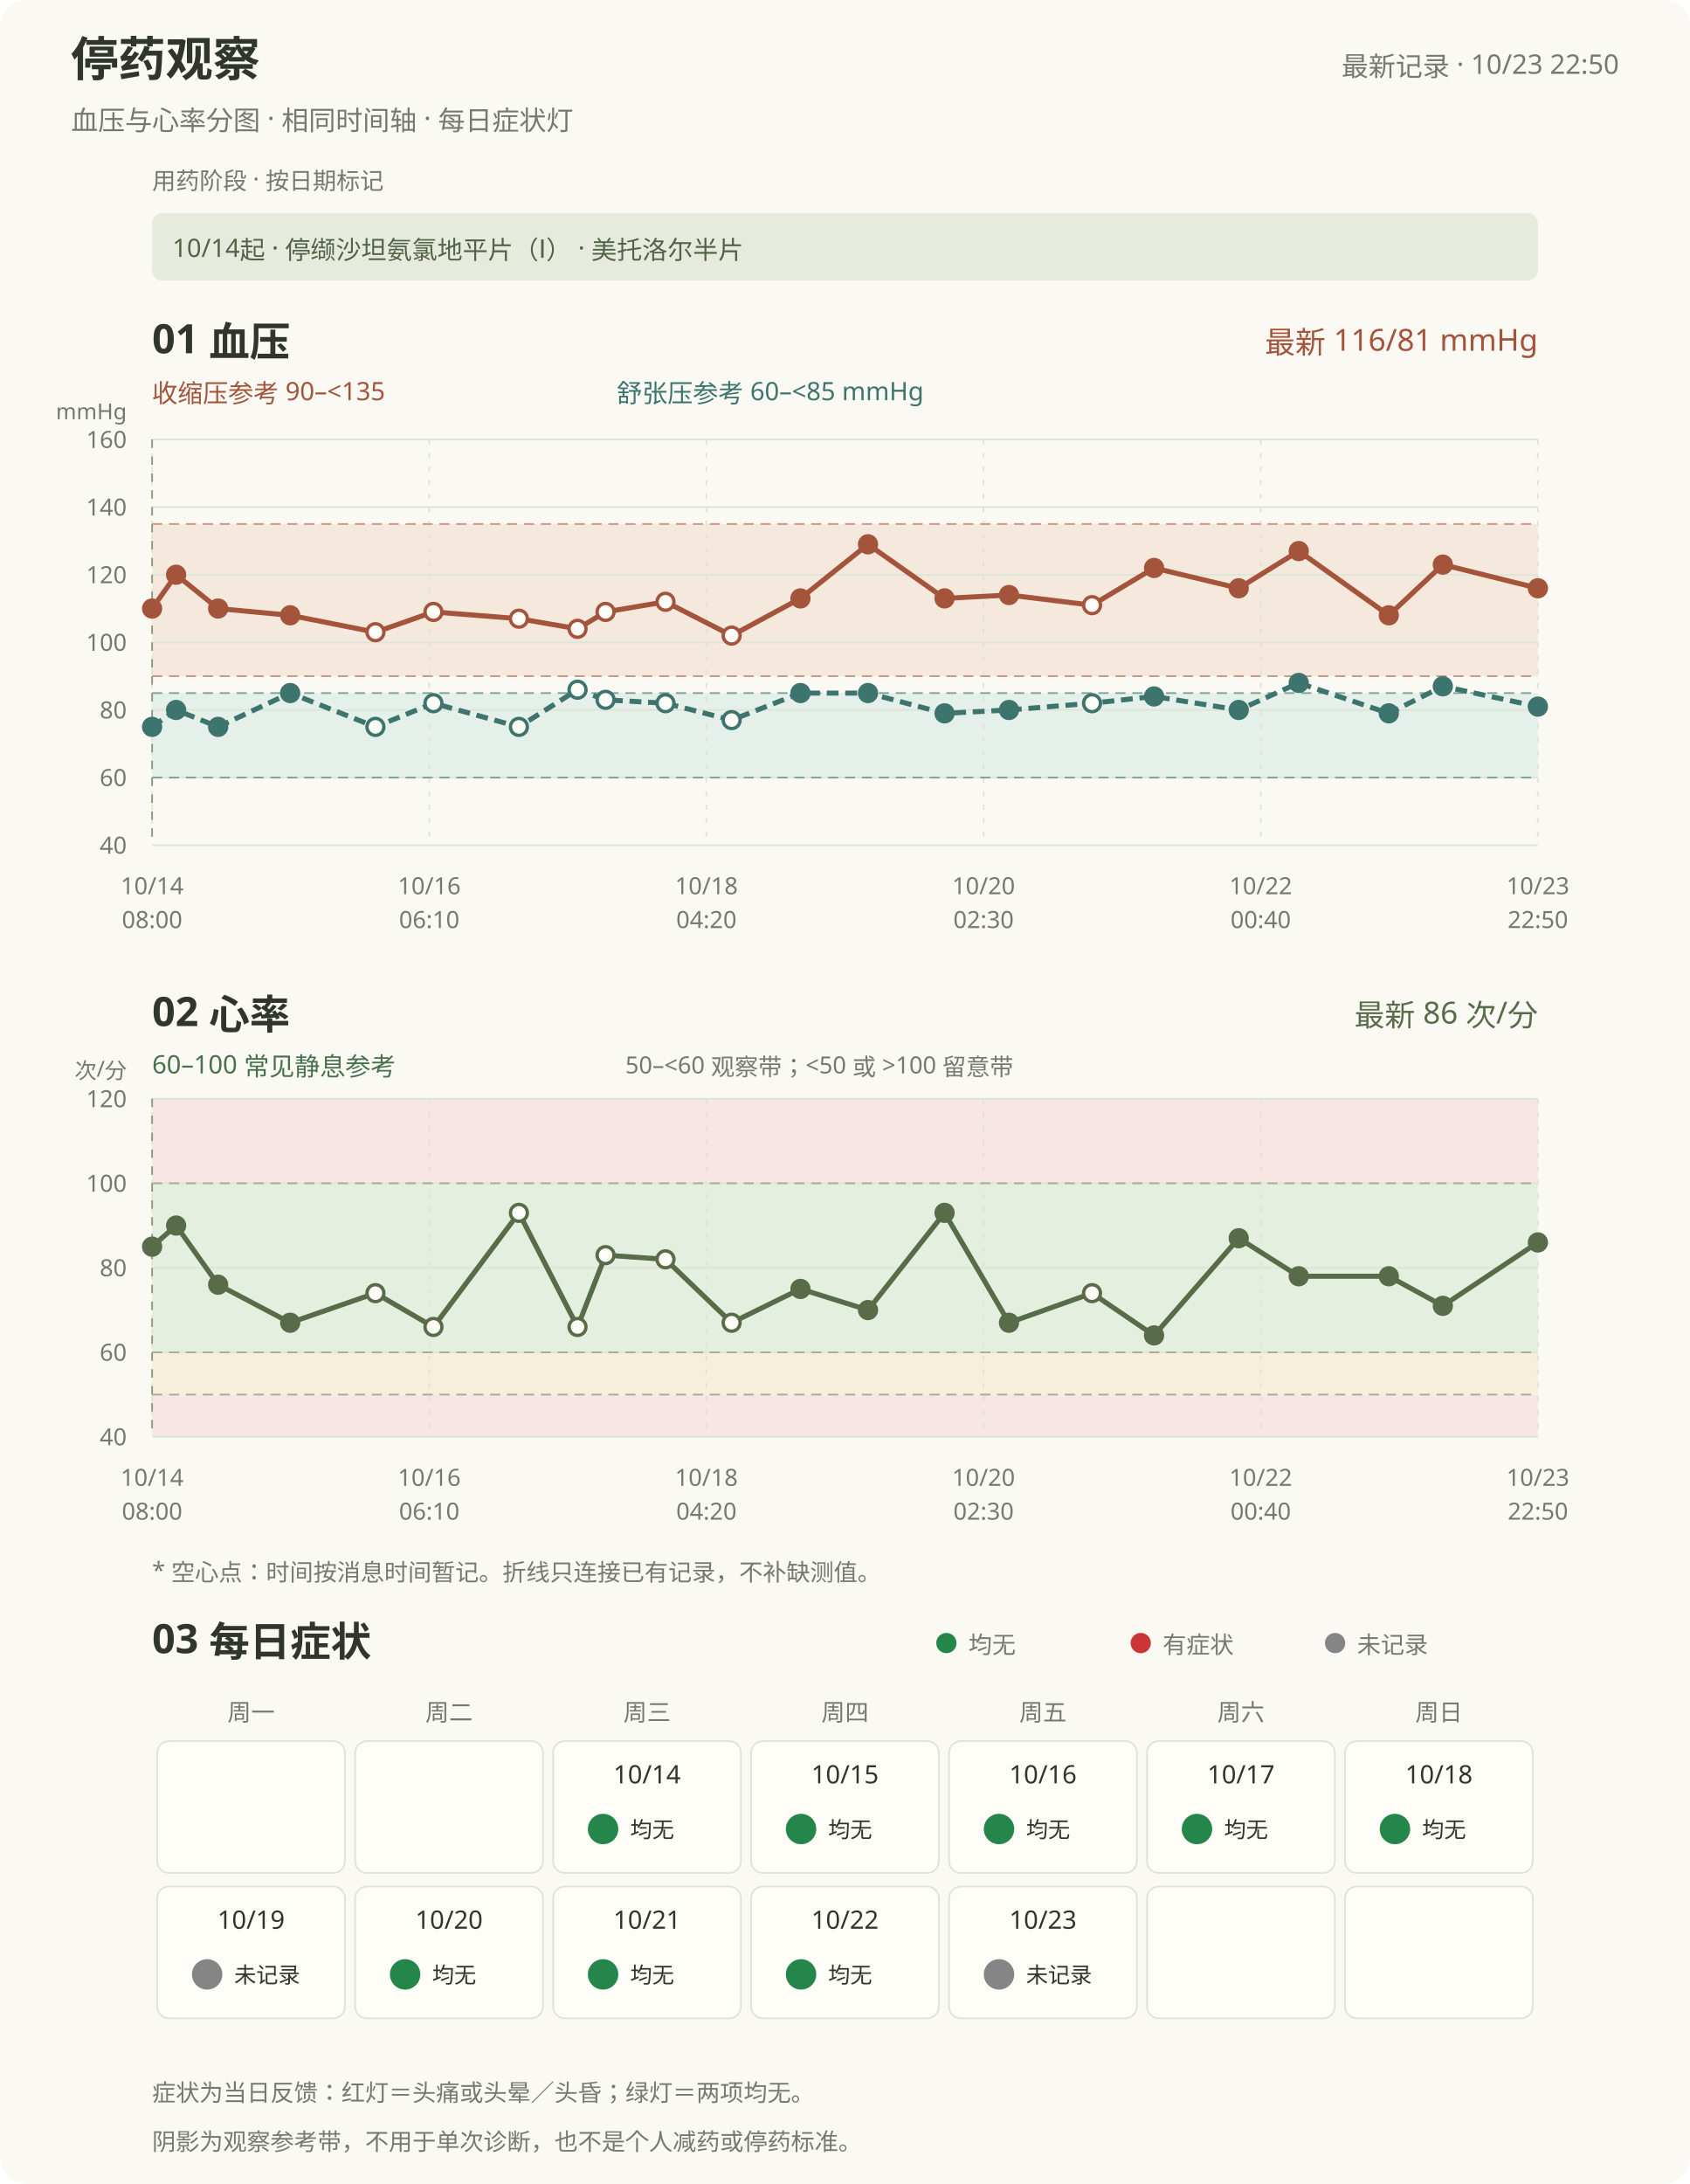
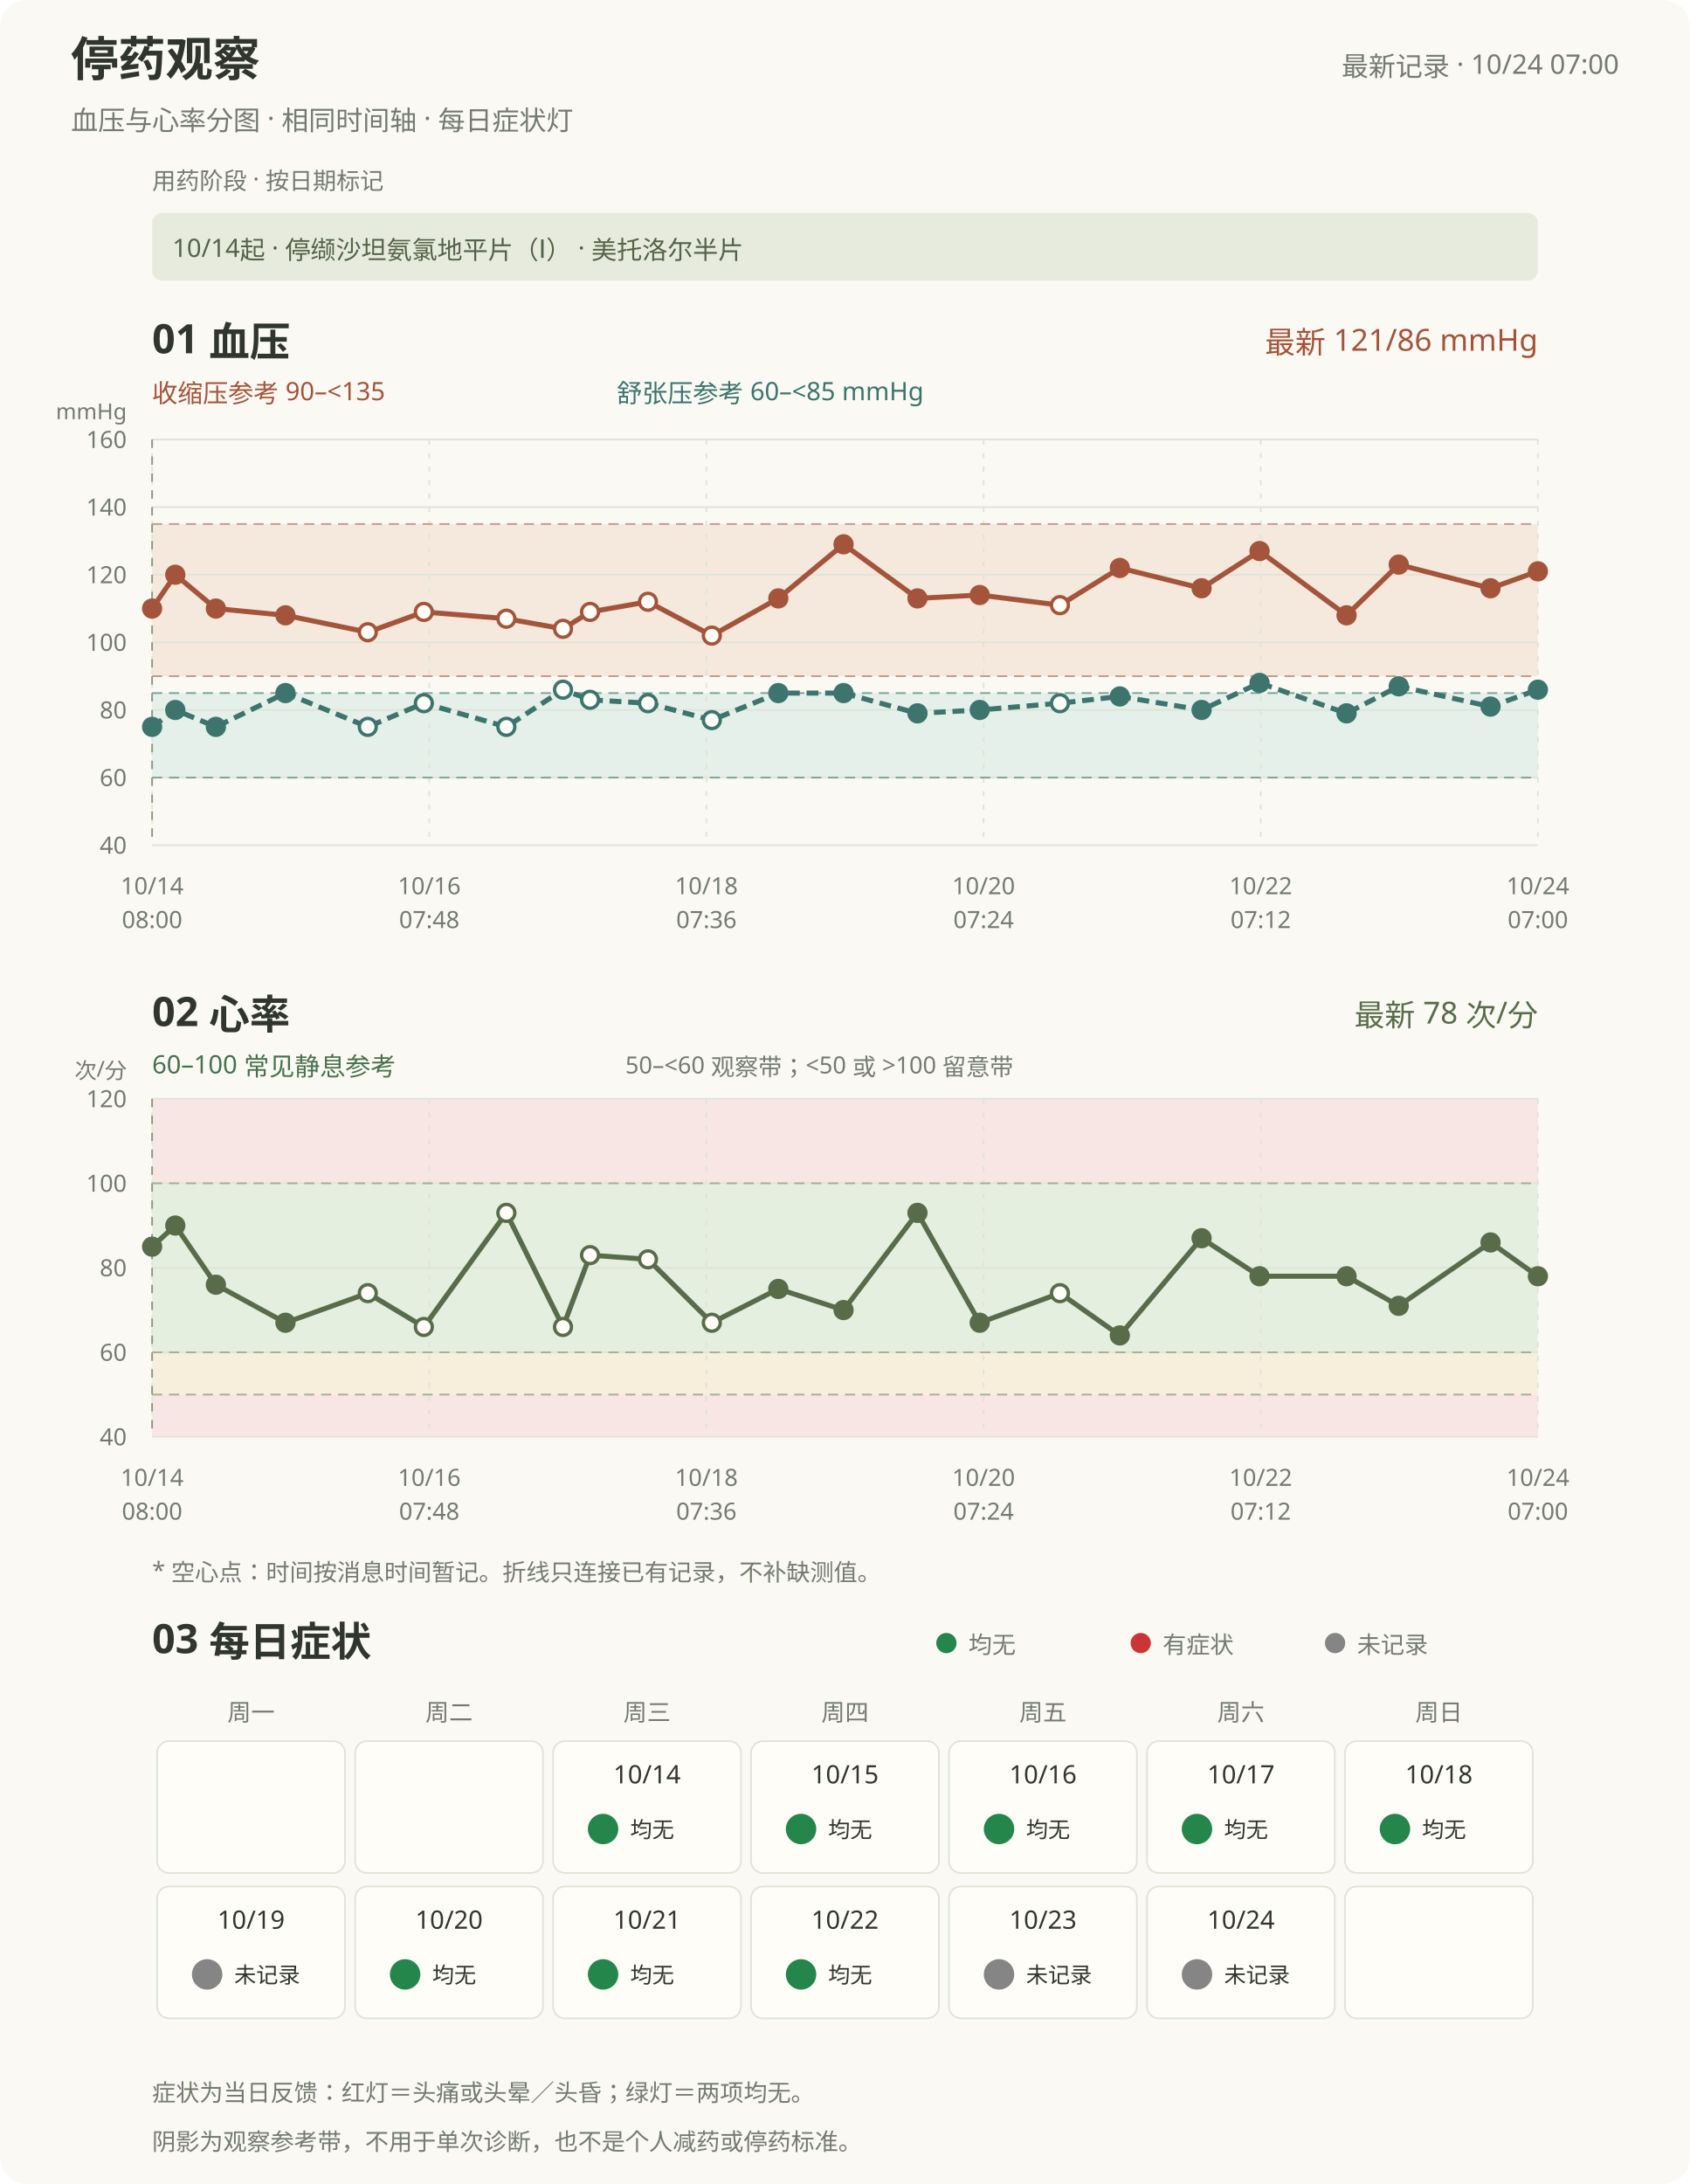
<svg xmlns="http://www.w3.org/2000/svg" viewBox="0 0 1000 1292" role="img" aria-labelledby="title desc">
  <rect width="1000" height="1292" rx="16" fill="#faf9f4" />
  <g font-family="system-ui,Microsoft YaHei,sans-serif" fill="#30362d">
    <text x="42" y="45" font-size="28" fill="#30362d" font-weight="600">停药观察</text>
-     <text x="958" y="45" font-size="16" fill="#747b6e" text-anchor="end">最新记录 · 10/23 22:50</text>
+     <text x="958" y="45" font-size="16" fill="#747b6e" text-anchor="end">最新记录 · 10/24 07:00</text>
    <text x="42" y="77" font-size="16" fill="#747b6e">血压与心率分图 · 相同时间轴 · 每日症状灯</text>
    <text x="90" y="112" font-size="14" fill="#747b6e">用药阶段 · 按日期标记</text>
    <rect x="90" y="126" width="820" height="40" rx="6" fill="#e7ebde" />
    <text x="102" y="152" font-size="15" fill="#536347">10/14起 · 停缬沙坦氨氯地平片（Ⅰ） · 美托洛尔半片</text>
    <text x="90" y="209" font-size="24" fill="#30362d" font-weight="600">01  血压</text>
-     <text x="910" y="209" font-size="18" fill="#a4543a" text-anchor="end">最新 116/81 mmHg</text>
+     <text x="910" y="209" font-size="18" fill="#a4543a" text-anchor="end">最新 121/86 mmHg</text>
    <text x="90" y="238" font-size="15" fill="#a4543a">收缩压参考 90–&lt;135</text>
    <text x="365" y="238" font-size="15" fill="#3d746e">舒张压参考 60–&lt;85 mmHg</text>
    <rect data-band="systolic-90-135" x="90" y="310" width="820" height="90" fill="#f5e9de" />
    <rect data-band="diastolic-60-85" x="90" y="410" width="820" height="50" fill="#e4f0e9" />
    <text x="75" y="248" font-size="13" fill="#747b6e" text-anchor="end">mmHg</text>
    <line x1="90" y1="500" x2="910" y2="500" stroke="#dfe4d8" />
    <text x="75" y="505" font-size="14" fill="#747b6e" text-anchor="end">40</text>
    <line x1="90" y1="460" x2="910" y2="460" stroke="#dfe4d8" />
    <text x="75" y="465" font-size="14" fill="#747b6e" text-anchor="end">60</text>
    <line x1="90" y1="420" x2="910" y2="420" stroke="#dfe4d8" />
    <text x="75" y="425" font-size="14" fill="#747b6e" text-anchor="end">80</text>
    <line x1="90" y1="380" x2="910" y2="380" stroke="#dfe4d8" />
    <text x="75" y="385" font-size="14" fill="#747b6e" text-anchor="end">100</text>
    <line x1="90" y1="340" x2="910" y2="340" stroke="#dfe4d8" />
    <text x="75" y="345" font-size="14" fill="#747b6e" text-anchor="end">120</text>
    <line x1="90" y1="300" x2="910" y2="300" stroke="#dfe4d8" />
    <text x="75" y="305" font-size="14" fill="#747b6e" text-anchor="end">140</text>
    <line x1="90" y1="260" x2="910" y2="260" stroke="#dfe4d8" />
    <text x="75" y="265" font-size="14" fill="#747b6e" text-anchor="end">160</text>
    <line x1="90" y1="260" x2="90" y2="500" stroke="#dfe4d8" stroke-dasharray="3 5" />
    <text x="90" y="529" font-size="14" fill="#747b6e" text-anchor="middle">10/14</text>
    <text x="90" y="549" font-size="14" fill="#747b6e" text-anchor="middle">08:00</text>
    <line x1="254" y1="260" x2="254" y2="500" stroke="#dfe4d8" stroke-dasharray="3 5" />
    <text x="254" y="529" font-size="14" fill="#747b6e" text-anchor="middle">10/16</text>
-     <text x="254" y="549" font-size="14" fill="#747b6e" text-anchor="middle">06:10</text>
+     <text x="254" y="549" font-size="14" fill="#747b6e" text-anchor="middle">07:48</text>
    <line x1="418" y1="260" x2="418" y2="500" stroke="#dfe4d8" stroke-dasharray="3 5" />
    <text x="418" y="529" font-size="14" fill="#747b6e" text-anchor="middle">10/18</text>
-     <text x="418" y="549" font-size="14" fill="#747b6e" text-anchor="middle">04:20</text>
+     <text x="418" y="549" font-size="14" fill="#747b6e" text-anchor="middle">07:36</text>
    <line x1="582" y1="260" x2="582" y2="500" stroke="#dfe4d8" stroke-dasharray="3 5" />
    <text x="582" y="529" font-size="14" fill="#747b6e" text-anchor="middle">10/20</text>
-     <text x="582" y="549" font-size="14" fill="#747b6e" text-anchor="middle">02:30</text>
+     <text x="582" y="549" font-size="14" fill="#747b6e" text-anchor="middle">07:24</text>
    <line x1="746" y1="260" x2="746" y2="500" stroke="#dfe4d8" stroke-dasharray="3 5" />
    <text x="746" y="529" font-size="14" fill="#747b6e" text-anchor="middle">10/22</text>
-     <text x="746" y="549" font-size="14" fill="#747b6e" text-anchor="middle">00:40</text>
+     <text x="746" y="549" font-size="14" fill="#747b6e" text-anchor="middle">07:12</text>
    <line x1="910" y1="260" x2="910" y2="500" stroke="#dfe4d8" stroke-dasharray="3 5" />
-     <text x="910" y="529" font-size="14" fill="#747b6e" text-anchor="middle">10/23</text>
-     <text x="910" y="549" font-size="14" fill="#747b6e" text-anchor="middle">22:50</text>
+     <text x="910" y="529" font-size="14" fill="#747b6e" text-anchor="middle">10/24</text>
+     <text x="910" y="549" font-size="14" fill="#747b6e" text-anchor="middle">07:00</text>
    <line x1="90" y1="260" x2="90" y2="500" stroke="#8d997c" stroke-dasharray="5 5" />
    <line x1="90" y1="400" x2="910" y2="400" stroke="#c49a82" stroke-dasharray="6 4" />
    <line x1="90" y1="310" x2="910" y2="310" stroke="#c49a82" stroke-dasharray="6 4" />
    <line x1="90" y1="460" x2="910" y2="460" stroke="#7ca296" stroke-dasharray="6 4" />
    <line x1="90" y1="410" x2="910" y2="410" stroke="#7ca296" stroke-dasharray="6 4" />
-     <polyline data-series="systolic" points="90,360 104.209,340 129.076,360 171.704,364 222.147,374 256.487,362 307.048,366 341.743,372 358.321,362 393.785,356 432.92,376 473.653,354 513.617,322 558.91,354 597.038,352 646.179,358 682.887,336 732.975,348 768.498,326 821.783,364 853.755,334 910,348" fill="none" stroke="#a4543a" stroke-width="3" stroke-linejoin="round" />
+     <polyline data-series="systolic" points="90,360 103.724,340 127.741,360 168.912,364 217.632,374 250.798,362 299.632,366 333.141,372 349.152,362 383.404,356 421.202,376 460.544,354 499.142,322 542.887,354 579.713,352 627.174,358 662.628,336 711.004,348 745.314,326 796.778,364 827.657,334 881.98,348 910,338" fill="none" stroke="#a4543a" stroke-width="3" stroke-linejoin="round" />
    <circle data-reading="systolic" cx="90" cy="360" r="5" stroke="#a4543a" stroke-width="2" fill="#a4543a" />
-     <circle data-reading="systolic" cx="104.209" cy="340" r="5" stroke="#a4543a" stroke-width="2" fill="#a4543a" />
-     <circle data-reading="systolic" cx="129.076" cy="360" r="5" stroke="#a4543a" stroke-width="2" fill="#a4543a" />
-     <circle data-reading="systolic" cx="171.704" cy="364" r="5" stroke="#a4543a" stroke-width="2" fill="#a4543a" />
-     <circle data-reading="systolic" cx="222.147" cy="374" r="5" stroke="#a4543a" stroke-width="2" fill="#fffdf7" />
-     <circle data-reading="systolic" cx="256.487" cy="362" r="5" stroke="#a4543a" stroke-width="2" fill="#fffdf7" />
-     <circle data-reading="systolic" cx="307.048" cy="366" r="5" stroke="#a4543a" stroke-width="2" fill="#fffdf7" />
-     <circle data-reading="systolic" cx="341.743" cy="372" r="5" stroke="#a4543a" stroke-width="2" fill="#fffdf7" />
-     <circle data-reading="systolic" cx="358.321" cy="362" r="5" stroke="#a4543a" stroke-width="2" fill="#fffdf7" />
-     <circle data-reading="systolic" cx="393.785" cy="356" r="5" stroke="#a4543a" stroke-width="2" fill="#fffdf7" />
-     <circle data-reading="systolic" cx="432.92" cy="376" r="5" stroke="#a4543a" stroke-width="2" fill="#fffdf7" />
-     <circle data-reading="systolic" cx="473.653" cy="354" r="5" stroke="#a4543a" stroke-width="2" fill="#a4543a" />
-     <circle data-reading="systolic" cx="513.617" cy="322" r="5" stroke="#a4543a" stroke-width="2" fill="#a4543a" />
-     <circle data-reading="systolic" cx="558.91" cy="354" r="5" stroke="#a4543a" stroke-width="2" fill="#a4543a" />
-     <circle data-reading="systolic" cx="597.038" cy="352" r="5" stroke="#a4543a" stroke-width="2" fill="#a4543a" />
-     <circle data-reading="systolic" cx="646.179" cy="358" r="5" stroke="#a4543a" stroke-width="2" fill="#fffdf7" />
-     <circle data-reading="systolic" cx="682.887" cy="336" r="5" stroke="#a4543a" stroke-width="2" fill="#a4543a" />
-     <circle data-reading="systolic" cx="732.975" cy="348" r="5" stroke="#a4543a" stroke-width="2" fill="#a4543a" />
-     <circle data-reading="systolic" cx="768.498" cy="326" r="5" stroke="#a4543a" stroke-width="2" fill="#a4543a" />
-     <circle data-reading="systolic" cx="821.783" cy="364" r="5" stroke="#a4543a" stroke-width="2" fill="#a4543a" />
-     <circle data-reading="systolic" cx="853.755" cy="334" r="5" stroke="#a4543a" stroke-width="2" fill="#a4543a" />
-     <circle data-reading="systolic" cx="910" cy="348" r="5" stroke="#a4543a" stroke-width="2" fill="#a4543a" />
-     <polyline data-series="diastolic" points="90,430 104.209,420 129.076,430 171.704,410 222.147,430 256.487,416 307.048,430 341.743,408 358.321,414 393.785,416 432.92,426 473.653,410 513.617,410 558.91,422 597.038,420 646.179,416 682.887,412 732.975,420 768.498,404 821.783,422 853.755,406 910,418" fill="none" stroke="#3d746e" stroke-width="3" stroke-linejoin="round" stroke-dasharray="7 4" />
+     <circle data-reading="systolic" cx="103.724" cy="340" r="5" stroke="#a4543a" stroke-width="2" fill="#a4543a" />
+     <circle data-reading="systolic" cx="127.741" cy="360" r="5" stroke="#a4543a" stroke-width="2" fill="#a4543a" />
+     <circle data-reading="systolic" cx="168.912" cy="364" r="5" stroke="#a4543a" stroke-width="2" fill="#a4543a" />
+     <circle data-reading="systolic" cx="217.632" cy="374" r="5" stroke="#a4543a" stroke-width="2" fill="#fffdf7" />
+     <circle data-reading="systolic" cx="250.798" cy="362" r="5" stroke="#a4543a" stroke-width="2" fill="#fffdf7" />
+     <circle data-reading="systolic" cx="299.632" cy="366" r="5" stroke="#a4543a" stroke-width="2" fill="#fffdf7" />
+     <circle data-reading="systolic" cx="333.141" cy="372" r="5" stroke="#a4543a" stroke-width="2" fill="#fffdf7" />
+     <circle data-reading="systolic" cx="349.152" cy="362" r="5" stroke="#a4543a" stroke-width="2" fill="#fffdf7" />
+     <circle data-reading="systolic" cx="383.404" cy="356" r="5" stroke="#a4543a" stroke-width="2" fill="#fffdf7" />
+     <circle data-reading="systolic" cx="421.202" cy="376" r="5" stroke="#a4543a" stroke-width="2" fill="#fffdf7" />
+     <circle data-reading="systolic" cx="460.544" cy="354" r="5" stroke="#a4543a" stroke-width="2" fill="#a4543a" />
+     <circle data-reading="systolic" cx="499.142" cy="322" r="5" stroke="#a4543a" stroke-width="2" fill="#a4543a" />
+     <circle data-reading="systolic" cx="542.887" cy="354" r="5" stroke="#a4543a" stroke-width="2" fill="#a4543a" />
+     <circle data-reading="systolic" cx="579.713" cy="352" r="5" stroke="#a4543a" stroke-width="2" fill="#a4543a" />
+     <circle data-reading="systolic" cx="627.174" cy="358" r="5" stroke="#a4543a" stroke-width="2" fill="#fffdf7" />
+     <circle data-reading="systolic" cx="662.628" cy="336" r="5" stroke="#a4543a" stroke-width="2" fill="#a4543a" />
+     <circle data-reading="systolic" cx="711.004" cy="348" r="5" stroke="#a4543a" stroke-width="2" fill="#a4543a" />
+     <circle data-reading="systolic" cx="745.314" cy="326" r="5" stroke="#a4543a" stroke-width="2" fill="#a4543a" />
+     <circle data-reading="systolic" cx="796.778" cy="364" r="5" stroke="#a4543a" stroke-width="2" fill="#a4543a" />
+     <circle data-reading="systolic" cx="827.657" cy="334" r="5" stroke="#a4543a" stroke-width="2" fill="#a4543a" />
+     <circle data-reading="systolic" cx="881.98" cy="348" r="5" stroke="#a4543a" stroke-width="2" fill="#a4543a" />
+     <circle data-reading="systolic" cx="910" cy="338" r="5" stroke="#a4543a" stroke-width="2" fill="#a4543a" />
+     <polyline data-series="diastolic" points="90,430 103.724,420 127.741,430 168.912,410 217.632,430 250.798,416 299.632,430 333.141,408 349.152,414 383.404,416 421.202,426 460.544,410 499.142,410 542.887,422 579.713,420 627.174,416 662.628,412 711.004,420 745.314,404 796.778,422 827.657,406 881.98,418 910,408" fill="none" stroke="#3d746e" stroke-width="3" stroke-linejoin="round" stroke-dasharray="7 4" />
    <circle data-reading="diastolic" cx="90" cy="430" r="5" stroke="#3d746e" stroke-width="2" fill="#3d746e" />
-     <circle data-reading="diastolic" cx="104.209" cy="420" r="5" stroke="#3d746e" stroke-width="2" fill="#3d746e" />
-     <circle data-reading="diastolic" cx="129.076" cy="430" r="5" stroke="#3d746e" stroke-width="2" fill="#3d746e" />
-     <circle data-reading="diastolic" cx="171.704" cy="410" r="5" stroke="#3d746e" stroke-width="2" fill="#3d746e" />
-     <circle data-reading="diastolic" cx="222.147" cy="430" r="5" stroke="#3d746e" stroke-width="2" fill="#fffdf7" />
-     <circle data-reading="diastolic" cx="256.487" cy="416" r="5" stroke="#3d746e" stroke-width="2" fill="#fffdf7" />
-     <circle data-reading="diastolic" cx="307.048" cy="430" r="5" stroke="#3d746e" stroke-width="2" fill="#fffdf7" />
-     <circle data-reading="diastolic" cx="341.743" cy="408" r="5" stroke="#3d746e" stroke-width="2" fill="#fffdf7" />
-     <circle data-reading="diastolic" cx="358.321" cy="414" r="5" stroke="#3d746e" stroke-width="2" fill="#fffdf7" />
-     <circle data-reading="diastolic" cx="393.785" cy="416" r="5" stroke="#3d746e" stroke-width="2" fill="#fffdf7" />
-     <circle data-reading="diastolic" cx="432.92" cy="426" r="5" stroke="#3d746e" stroke-width="2" fill="#fffdf7" />
-     <circle data-reading="diastolic" cx="473.653" cy="410" r="5" stroke="#3d746e" stroke-width="2" fill="#3d746e" />
-     <circle data-reading="diastolic" cx="513.617" cy="410" r="5" stroke="#3d746e" stroke-width="2" fill="#3d746e" />
-     <circle data-reading="diastolic" cx="558.91" cy="422" r="5" stroke="#3d746e" stroke-width="2" fill="#3d746e" />
-     <circle data-reading="diastolic" cx="597.038" cy="420" r="5" stroke="#3d746e" stroke-width="2" fill="#3d746e" />
-     <circle data-reading="diastolic" cx="646.179" cy="416" r="5" stroke="#3d746e" stroke-width="2" fill="#fffdf7" />
-     <circle data-reading="diastolic" cx="682.887" cy="412" r="5" stroke="#3d746e" stroke-width="2" fill="#3d746e" />
-     <circle data-reading="diastolic" cx="732.975" cy="420" r="5" stroke="#3d746e" stroke-width="2" fill="#3d746e" />
-     <circle data-reading="diastolic" cx="768.498" cy="404" r="5" stroke="#3d746e" stroke-width="2" fill="#3d746e" />
-     <circle data-reading="diastolic" cx="821.783" cy="422" r="5" stroke="#3d746e" stroke-width="2" fill="#3d746e" />
-     <circle data-reading="diastolic" cx="853.755" cy="406" r="5" stroke="#3d746e" stroke-width="2" fill="#3d746e" />
-     <circle data-reading="diastolic" cx="910" cy="418" r="5" stroke="#3d746e" stroke-width="2" fill="#3d746e" />
+     <circle data-reading="diastolic" cx="103.724" cy="420" r="5" stroke="#3d746e" stroke-width="2" fill="#3d746e" />
+     <circle data-reading="diastolic" cx="127.741" cy="430" r="5" stroke="#3d746e" stroke-width="2" fill="#3d746e" />
+     <circle data-reading="diastolic" cx="168.912" cy="410" r="5" stroke="#3d746e" stroke-width="2" fill="#3d746e" />
+     <circle data-reading="diastolic" cx="217.632" cy="430" r="5" stroke="#3d746e" stroke-width="2" fill="#fffdf7" />
+     <circle data-reading="diastolic" cx="250.798" cy="416" r="5" stroke="#3d746e" stroke-width="2" fill="#fffdf7" />
+     <circle data-reading="diastolic" cx="299.632" cy="430" r="5" stroke="#3d746e" stroke-width="2" fill="#fffdf7" />
+     <circle data-reading="diastolic" cx="333.141" cy="408" r="5" stroke="#3d746e" stroke-width="2" fill="#fffdf7" />
+     <circle data-reading="diastolic" cx="349.152" cy="414" r="5" stroke="#3d746e" stroke-width="2" fill="#fffdf7" />
+     <circle data-reading="diastolic" cx="383.404" cy="416" r="5" stroke="#3d746e" stroke-width="2" fill="#fffdf7" />
+     <circle data-reading="diastolic" cx="421.202" cy="426" r="5" stroke="#3d746e" stroke-width="2" fill="#fffdf7" />
+     <circle data-reading="diastolic" cx="460.544" cy="410" r="5" stroke="#3d746e" stroke-width="2" fill="#3d746e" />
+     <circle data-reading="diastolic" cx="499.142" cy="410" r="5" stroke="#3d746e" stroke-width="2" fill="#3d746e" />
+     <circle data-reading="diastolic" cx="542.887" cy="422" r="5" stroke="#3d746e" stroke-width="2" fill="#3d746e" />
+     <circle data-reading="diastolic" cx="579.713" cy="420" r="5" stroke="#3d746e" stroke-width="2" fill="#3d746e" />
+     <circle data-reading="diastolic" cx="627.174" cy="416" r="5" stroke="#3d746e" stroke-width="2" fill="#fffdf7" />
+     <circle data-reading="diastolic" cx="662.628" cy="412" r="5" stroke="#3d746e" stroke-width="2" fill="#3d746e" />
+     <circle data-reading="diastolic" cx="711.004" cy="420" r="5" stroke="#3d746e" stroke-width="2" fill="#3d746e" />
+     <circle data-reading="diastolic" cx="745.314" cy="404" r="5" stroke="#3d746e" stroke-width="2" fill="#3d746e" />
+     <circle data-reading="diastolic" cx="796.778" cy="422" r="5" stroke="#3d746e" stroke-width="2" fill="#3d746e" />
+     <circle data-reading="diastolic" cx="827.657" cy="406" r="5" stroke="#3d746e" stroke-width="2" fill="#3d746e" />
+     <circle data-reading="diastolic" cx="881.98" cy="418" r="5" stroke="#3d746e" stroke-width="2" fill="#3d746e" />
+     <circle data-reading="diastolic" cx="910" cy="408" r="5" stroke="#3d746e" stroke-width="2" fill="#3d746e" />
    <text x="90" y="607" font-size="24" fill="#30362d" font-weight="600">02  心率</text>
-     <text x="910" y="607" font-size="18" fill="#586c4a" text-anchor="end">最新 86 次/分</text>
+     <text x="910" y="607" font-size="18" fill="#586c4a" text-anchor="end">最新 78 次/分</text>
    <text x="90" y="635" font-size="15" fill="#47714c">60–100 常见静息参考</text>
    <text x="370" y="635" font-size="14" fill="#747b6e">50–&lt;60 观察带；&lt;50 或 &gt;100 留意带</text>
    <rect data-band="heart-low" x="90" y="825" width="820" height="25" fill="#f7e6e3" />
    <rect data-band="heart-observe" x="90" y="800" width="820" height="25" fill="#f7efdb" />
    <rect data-band="heart-reference-60-100" x="90" y="700" width="820" height="100" fill="#e5efdf" />
    <rect data-band="heart-high" x="90" y="650" width="820" height="50" fill="#f7e6e3" />
    <text x="75" y="638" font-size="13" fill="#747b6e" text-anchor="end">次/分</text>
    <line x1="90" y1="850" x2="910" y2="850" stroke="#dfe4d8" />
    <text x="75" y="855" font-size="14" fill="#747b6e" text-anchor="end">40</text>
    <line x1="90" y1="800" x2="910" y2="800" stroke="#dfe4d8" />
    <text x="75" y="805" font-size="14" fill="#747b6e" text-anchor="end">60</text>
    <line x1="90" y1="750" x2="910" y2="750" stroke="#dfe4d8" />
    <text x="75" y="755" font-size="14" fill="#747b6e" text-anchor="end">80</text>
    <line x1="90" y1="700" x2="910" y2="700" stroke="#dfe4d8" />
    <text x="75" y="705" font-size="14" fill="#747b6e" text-anchor="end">100</text>
    <line x1="90" y1="650" x2="910" y2="650" stroke="#dfe4d8" />
    <text x="75" y="655" font-size="14" fill="#747b6e" text-anchor="end">120</text>
    <line x1="90" y1="650" x2="90" y2="850" stroke="#dfe4d8" stroke-dasharray="3 5" />
    <text x="90" y="879" font-size="14" fill="#747b6e" text-anchor="middle">10/14</text>
    <text x="90" y="899" font-size="14" fill="#747b6e" text-anchor="middle">08:00</text>
    <line x1="254" y1="650" x2="254" y2="850" stroke="#dfe4d8" stroke-dasharray="3 5" />
    <text x="254" y="879" font-size="14" fill="#747b6e" text-anchor="middle">10/16</text>
-     <text x="254" y="899" font-size="14" fill="#747b6e" text-anchor="middle">06:10</text>
+     <text x="254" y="899" font-size="14" fill="#747b6e" text-anchor="middle">07:48</text>
    <line x1="418" y1="650" x2="418" y2="850" stroke="#dfe4d8" stroke-dasharray="3 5" />
    <text x="418" y="879" font-size="14" fill="#747b6e" text-anchor="middle">10/18</text>
-     <text x="418" y="899" font-size="14" fill="#747b6e" text-anchor="middle">04:20</text>
+     <text x="418" y="899" font-size="14" fill="#747b6e" text-anchor="middle">07:36</text>
    <line x1="582" y1="650" x2="582" y2="850" stroke="#dfe4d8" stroke-dasharray="3 5" />
    <text x="582" y="879" font-size="14" fill="#747b6e" text-anchor="middle">10/20</text>
-     <text x="582" y="899" font-size="14" fill="#747b6e" text-anchor="middle">02:30</text>
+     <text x="582" y="899" font-size="14" fill="#747b6e" text-anchor="middle">07:24</text>
    <line x1="746" y1="650" x2="746" y2="850" stroke="#dfe4d8" stroke-dasharray="3 5" />
    <text x="746" y="879" font-size="14" fill="#747b6e" text-anchor="middle">10/22</text>
-     <text x="746" y="899" font-size="14" fill="#747b6e" text-anchor="middle">00:40</text>
+     <text x="746" y="899" font-size="14" fill="#747b6e" text-anchor="middle">07:12</text>
    <line x1="910" y1="650" x2="910" y2="850" stroke="#dfe4d8" stroke-dasharray="3 5" />
-     <text x="910" y="879" font-size="14" fill="#747b6e" text-anchor="middle">10/23</text>
-     <text x="910" y="899" font-size="14" fill="#747b6e" text-anchor="middle">22:50</text>
+     <text x="910" y="879" font-size="14" fill="#747b6e" text-anchor="middle">10/24</text>
+     <text x="910" y="899" font-size="14" fill="#747b6e" text-anchor="middle">07:00</text>
    <line x1="90" y1="650" x2="90" y2="850" stroke="#8d997c" stroke-dasharray="5 5" />
    <line x1="90" y1="825" x2="910" y2="825" stroke="#a2af94" stroke-dasharray="6 4" />
    <line x1="90" y1="800" x2="910" y2="800" stroke="#a2af94" stroke-dasharray="6 4" />
    <line x1="90" y1="700" x2="910" y2="700" stroke="#a2af94" stroke-dasharray="6 4" />
-     <polyline data-series="heartRate" points="90,737.5 104.209,725 129.076,760 171.704,782.5 222.147,765 256.487,785 307.048,717.5 341.743,785 358.321,742.5 393.785,745 432.92,782.5 473.653,762.5 513.617,775 558.91,717.5 597.038,782.5 646.179,765 682.887,790 732.975,732.5 768.498,755 821.783,755 853.755,772.5 910,735" fill="none" stroke="#586c4a" stroke-width="3" stroke-linejoin="round" />
+     <polyline data-series="heartRate" points="90,737.5 103.724,725 127.741,760 168.912,782.5 217.632,765 250.798,785 299.632,717.5 333.141,785 349.152,742.5 383.404,745 421.202,782.5 460.544,762.5 499.142,775 542.887,717.5 579.713,782.5 627.174,765 662.628,790 711.004,732.5 745.314,755 796.778,755 827.657,772.5 881.98,735 910,755" fill="none" stroke="#586c4a" stroke-width="3" stroke-linejoin="round" />
    <circle data-reading="heartRate" cx="90" cy="737.5" r="5" stroke="#586c4a" stroke-width="2" fill="#586c4a" />
-     <circle data-reading="heartRate" cx="104.209" cy="725" r="5" stroke="#586c4a" stroke-width="2" fill="#586c4a" />
-     <circle data-reading="heartRate" cx="129.076" cy="760" r="5" stroke="#586c4a" stroke-width="2" fill="#586c4a" />
-     <circle data-reading="heartRate" cx="171.704" cy="782.5" r="5" stroke="#586c4a" stroke-width="2" fill="#586c4a" />
-     <circle data-reading="heartRate" cx="222.147" cy="765" r="5" stroke="#586c4a" stroke-width="2" fill="#fffdf7" />
-     <circle data-reading="heartRate" cx="256.487" cy="785" r="5" stroke="#586c4a" stroke-width="2" fill="#fffdf7" />
-     <circle data-reading="heartRate" cx="307.048" cy="717.5" r="5" stroke="#586c4a" stroke-width="2" fill="#fffdf7" />
-     <circle data-reading="heartRate" cx="341.743" cy="785" r="5" stroke="#586c4a" stroke-width="2" fill="#fffdf7" />
-     <circle data-reading="heartRate" cx="358.321" cy="742.5" r="5" stroke="#586c4a" stroke-width="2" fill="#fffdf7" />
-     <circle data-reading="heartRate" cx="393.785" cy="745" r="5" stroke="#586c4a" stroke-width="2" fill="#fffdf7" />
-     <circle data-reading="heartRate" cx="432.92" cy="782.5" r="5" stroke="#586c4a" stroke-width="2" fill="#fffdf7" />
-     <circle data-reading="heartRate" cx="473.653" cy="762.5" r="5" stroke="#586c4a" stroke-width="2" fill="#586c4a" />
-     <circle data-reading="heartRate" cx="513.617" cy="775" r="5" stroke="#586c4a" stroke-width="2" fill="#586c4a" />
-     <circle data-reading="heartRate" cx="558.91" cy="717.5" r="5" stroke="#586c4a" stroke-width="2" fill="#586c4a" />
-     <circle data-reading="heartRate" cx="597.038" cy="782.5" r="5" stroke="#586c4a" stroke-width="2" fill="#586c4a" />
-     <circle data-reading="heartRate" cx="646.179" cy="765" r="5" stroke="#586c4a" stroke-width="2" fill="#fffdf7" />
-     <circle data-reading="heartRate" cx="682.887" cy="790" r="5" stroke="#586c4a" stroke-width="2" fill="#586c4a" />
-     <circle data-reading="heartRate" cx="732.975" cy="732.5" r="5" stroke="#586c4a" stroke-width="2" fill="#586c4a" />
-     <circle data-reading="heartRate" cx="768.498" cy="755" r="5" stroke="#586c4a" stroke-width="2" fill="#586c4a" />
-     <circle data-reading="heartRate" cx="821.783" cy="755" r="5" stroke="#586c4a" stroke-width="2" fill="#586c4a" />
-     <circle data-reading="heartRate" cx="853.755" cy="772.5" r="5" stroke="#586c4a" stroke-width="2" fill="#586c4a" />
-     <circle data-reading="heartRate" cx="910" cy="735" r="5" stroke="#586c4a" stroke-width="2" fill="#586c4a" />
+     <circle data-reading="heartRate" cx="103.724" cy="725" r="5" stroke="#586c4a" stroke-width="2" fill="#586c4a" />
+     <circle data-reading="heartRate" cx="127.741" cy="760" r="5" stroke="#586c4a" stroke-width="2" fill="#586c4a" />
+     <circle data-reading="heartRate" cx="168.912" cy="782.5" r="5" stroke="#586c4a" stroke-width="2" fill="#586c4a" />
+     <circle data-reading="heartRate" cx="217.632" cy="765" r="5" stroke="#586c4a" stroke-width="2" fill="#fffdf7" />
+     <circle data-reading="heartRate" cx="250.798" cy="785" r="5" stroke="#586c4a" stroke-width="2" fill="#fffdf7" />
+     <circle data-reading="heartRate" cx="299.632" cy="717.5" r="5" stroke="#586c4a" stroke-width="2" fill="#fffdf7" />
+     <circle data-reading="heartRate" cx="333.141" cy="785" r="5" stroke="#586c4a" stroke-width="2" fill="#fffdf7" />
+     <circle data-reading="heartRate" cx="349.152" cy="742.5" r="5" stroke="#586c4a" stroke-width="2" fill="#fffdf7" />
+     <circle data-reading="heartRate" cx="383.404" cy="745" r="5" stroke="#586c4a" stroke-width="2" fill="#fffdf7" />
+     <circle data-reading="heartRate" cx="421.202" cy="782.5" r="5" stroke="#586c4a" stroke-width="2" fill="#fffdf7" />
+     <circle data-reading="heartRate" cx="460.544" cy="762.5" r="5" stroke="#586c4a" stroke-width="2" fill="#586c4a" />
+     <circle data-reading="heartRate" cx="499.142" cy="775" r="5" stroke="#586c4a" stroke-width="2" fill="#586c4a" />
+     <circle data-reading="heartRate" cx="542.887" cy="717.5" r="5" stroke="#586c4a" stroke-width="2" fill="#586c4a" />
+     <circle data-reading="heartRate" cx="579.713" cy="782.5" r="5" stroke="#586c4a" stroke-width="2" fill="#586c4a" />
+     <circle data-reading="heartRate" cx="627.174" cy="765" r="5" stroke="#586c4a" stroke-width="2" fill="#fffdf7" />
+     <circle data-reading="heartRate" cx="662.628" cy="790" r="5" stroke="#586c4a" stroke-width="2" fill="#586c4a" />
+     <circle data-reading="heartRate" cx="711.004" cy="732.5" r="5" stroke="#586c4a" stroke-width="2" fill="#586c4a" />
+     <circle data-reading="heartRate" cx="745.314" cy="755" r="5" stroke="#586c4a" stroke-width="2" fill="#586c4a" />
+     <circle data-reading="heartRate" cx="796.778" cy="755" r="5" stroke="#586c4a" stroke-width="2" fill="#586c4a" />
+     <circle data-reading="heartRate" cx="827.657" cy="772.5" r="5" stroke="#586c4a" stroke-width="2" fill="#586c4a" />
+     <circle data-reading="heartRate" cx="881.98" cy="735" r="5" stroke="#586c4a" stroke-width="2" fill="#586c4a" />
+     <circle data-reading="heartRate" cx="910" cy="755" r="5" stroke="#586c4a" stroke-width="2" fill="#586c4a" />
    <text x="90" y="934" font-size="14" fill="#747b6e">* 空心点：时间按消息时间暂记。折线只连接已有记录，不补缺测值。</text>
    <text x="90" y="978" font-size="24" fill="#30362d" font-weight="600">03  每日症状</text>
    <circle cx="560" cy="972" r="6" fill="#24864b" />
    <text x="573" y="978" font-size="14" fill="#747b6e">均无</text>
    <circle cx="675" cy="972" r="6" fill="#cc3535" />
    <text x="688" y="978" font-size="14" fill="#747b6e">有症状</text>
    <circle cx="790" cy="972" r="6" fill="#858585" />
    <text x="803" y="978" font-size="14" fill="#747b6e">未记录</text>
    <text x="148.571" y="1018" font-size="14" fill="#747b6e" text-anchor="middle">周一</text>
    <text x="265.714" y="1018" font-size="14" fill="#747b6e" text-anchor="middle">周二</text>
    <text x="382.857" y="1018" font-size="14" fill="#747b6e" text-anchor="middle">周三</text>
    <text x="500" y="1018" font-size="14" fill="#747b6e" text-anchor="middle">周四</text>
    <text x="617.143" y="1018" font-size="14" fill="#747b6e" text-anchor="middle">周五</text>
    <text x="734.286" y="1018" font-size="14" fill="#747b6e" text-anchor="middle">周六</text>
    <text x="851.429" y="1018" font-size="14" fill="#747b6e" text-anchor="middle">周日</text>
    <rect x="93" y="1030" width="111.143" height="78" rx="7" fill="#fffdf7" stroke="#dfe4d8" />
    <rect x="210.143" y="1030" width="111.143" height="78" rx="7" fill="#fffdf7" stroke="#dfe4d8" />
    <rect x="327.286" y="1030" width="111.143" height="78" rx="7" fill="#fffdf7" stroke="#dfe4d8" />
    <rect x="444.429" y="1030" width="111.143" height="78" rx="7" fill="#fffdf7" stroke="#dfe4d8" />
    <rect x="561.571" y="1030" width="111.143" height="78" rx="7" fill="#fffdf7" stroke="#dfe4d8" />
    <rect x="678.714" y="1030" width="111.143" height="78" rx="7" fill="#fffdf7" stroke="#dfe4d8" />
    <rect x="795.857" y="1030" width="111.143" height="78" rx="7" fill="#fffdf7" stroke="#dfe4d8" />
    <rect x="93" y="1116" width="111.143" height="78" rx="7" fill="#fffdf7" stroke="#dfe4d8" />
    <rect x="210.143" y="1116" width="111.143" height="78" rx="7" fill="#fffdf7" stroke="#dfe4d8" />
    <rect x="327.286" y="1116" width="111.143" height="78" rx="7" fill="#fffdf7" stroke="#dfe4d8" />
    <rect x="444.429" y="1116" width="111.143" height="78" rx="7" fill="#fffdf7" stroke="#dfe4d8" />
    <rect x="561.571" y="1116" width="111.143" height="78" rx="7" fill="#fffdf7" stroke="#dfe4d8" />
    <rect x="678.714" y="1116" width="111.143" height="78" rx="7" fill="#fffdf7" stroke="#dfe4d8" />
    <rect x="795.857" y="1116" width="111.143" height="78" rx="7" fill="#fffdf7" stroke="#dfe4d8" />
    <g data-symptom-date="2026-10-14" role="img" aria-label="2026-10-14 头痛：无，头晕／头昏：无">
      <text x="382.857" y="1055" font-size="15" fill="#30362d" text-anchor="middle">10/14</text>
      <circle cx="356.857" cy="1082" r="9" fill="#24864b" />
      <text x="372.857" y="1087" font-size="13" fill="#30362d">均无</text>
    </g>
    <g data-symptom-date="2026-10-15" role="img" aria-label="2026-10-15 头痛：无，头晕／头昏：无">
      <text x="500" y="1055" font-size="15" fill="#30362d" text-anchor="middle">10/15</text>
      <circle cx="474" cy="1082" r="9" fill="#24864b" />
      <text x="490" y="1087" font-size="13" fill="#30362d">均无</text>
    </g>
    <g data-symptom-date="2026-10-16" role="img" aria-label="2026-10-16 头痛：无，头晕／头昏：无">
      <text x="617.143" y="1055" font-size="15" fill="#30362d" text-anchor="middle">10/16</text>
      <circle cx="591.143" cy="1082" r="9" fill="#24864b" />
      <text x="607.143" y="1087" font-size="13" fill="#30362d">均无</text>
    </g>
    <g data-symptom-date="2026-10-17" role="img" aria-label="2026-10-17 头痛：无，头晕／头昏：无">
      <text x="734.286" y="1055" font-size="15" fill="#30362d" text-anchor="middle">10/17</text>
      <circle cx="708.286" cy="1082" r="9" fill="#24864b" />
      <text x="724.286" y="1087" font-size="13" fill="#30362d">均无</text>
    </g>
    <g data-symptom-date="2026-10-18" role="img" aria-label="2026-10-18 头痛：无，头晕／头昏：无">
      <text x="851.429" y="1055" font-size="15" fill="#30362d" text-anchor="middle">10/18</text>
      <circle cx="825.429" cy="1082" r="9" fill="#24864b" />
      <text x="841.429" y="1087" font-size="13" fill="#30362d">均无</text>
    </g>
    <g data-symptom-date="2026-10-19" role="img" aria-label="2026-10-19 头痛：未记录，头晕／头昏：未记录">
      <text x="148.571" y="1141" font-size="15" fill="#30362d" text-anchor="middle">10/19</text>
      <circle cx="122.571" cy="1168" r="9" fill="#858585" />
      <text x="138.571" y="1173" font-size="13" fill="#30362d">未记录</text>
    </g>
    <g data-symptom-date="2026-10-20" role="img" aria-label="2026-10-20 头痛：无，头晕／头昏：无">
      <text x="265.714" y="1141" font-size="15" fill="#30362d" text-anchor="middle">10/20</text>
      <circle cx="239.714" cy="1168" r="9" fill="#24864b" />
      <text x="255.714" y="1173" font-size="13" fill="#30362d">均无</text>
    </g>
    <g data-symptom-date="2026-10-21" role="img" aria-label="2026-10-21 头痛：无，头晕／头昏：无">
      <text x="382.857" y="1141" font-size="15" fill="#30362d" text-anchor="middle">10/21</text>
      <circle cx="356.857" cy="1168" r="9" fill="#24864b" />
      <text x="372.857" y="1173" font-size="13" fill="#30362d">均无</text>
    </g>
    <g data-symptom-date="2026-10-22" role="img" aria-label="2026-10-22 头痛：无，头晕／头昏：无">
      <text x="500" y="1141" font-size="15" fill="#30362d" text-anchor="middle">10/22</text>
      <circle cx="474" cy="1168" r="9" fill="#24864b" />
      <text x="490" y="1173" font-size="13" fill="#30362d">均无</text>
    </g>
    <g data-symptom-date="2026-10-23" role="img" aria-label="2026-10-23 头痛：未记录，头晕／头昏：未记录">
      <text x="617.143" y="1141" font-size="15" fill="#30362d" text-anchor="middle">10/23</text>
      <circle cx="591.143" cy="1168" r="9" fill="#858585" />
      <text x="607.143" y="1173" font-size="13" fill="#30362d">未记录</text>
    </g>
+     <g data-symptom-date="2026-10-24" role="img" aria-label="2026-10-24 头痛：未记录，头晕／头昏：未记录">
+       <text x="734.286" y="1141" font-size="15" fill="#30362d" text-anchor="middle">10/24</text>
+       <circle cx="708.286" cy="1168" r="9" fill="#858585" />
+       <text x="724.286" y="1173" font-size="13" fill="#30362d">未记录</text>
+     </g>
    <text x="90" y="1243" font-size="14" fill="#747b6e">症状为当日反馈：红灯＝头痛或头晕／头昏；绿灯＝两项均无。</text>
    <text x="90" y="1272" font-size="14" fill="#747b6e">阴影为观察参考带，不用于单次诊断，也不是个人减药或停药标准。</text>
  </g>
</svg>
